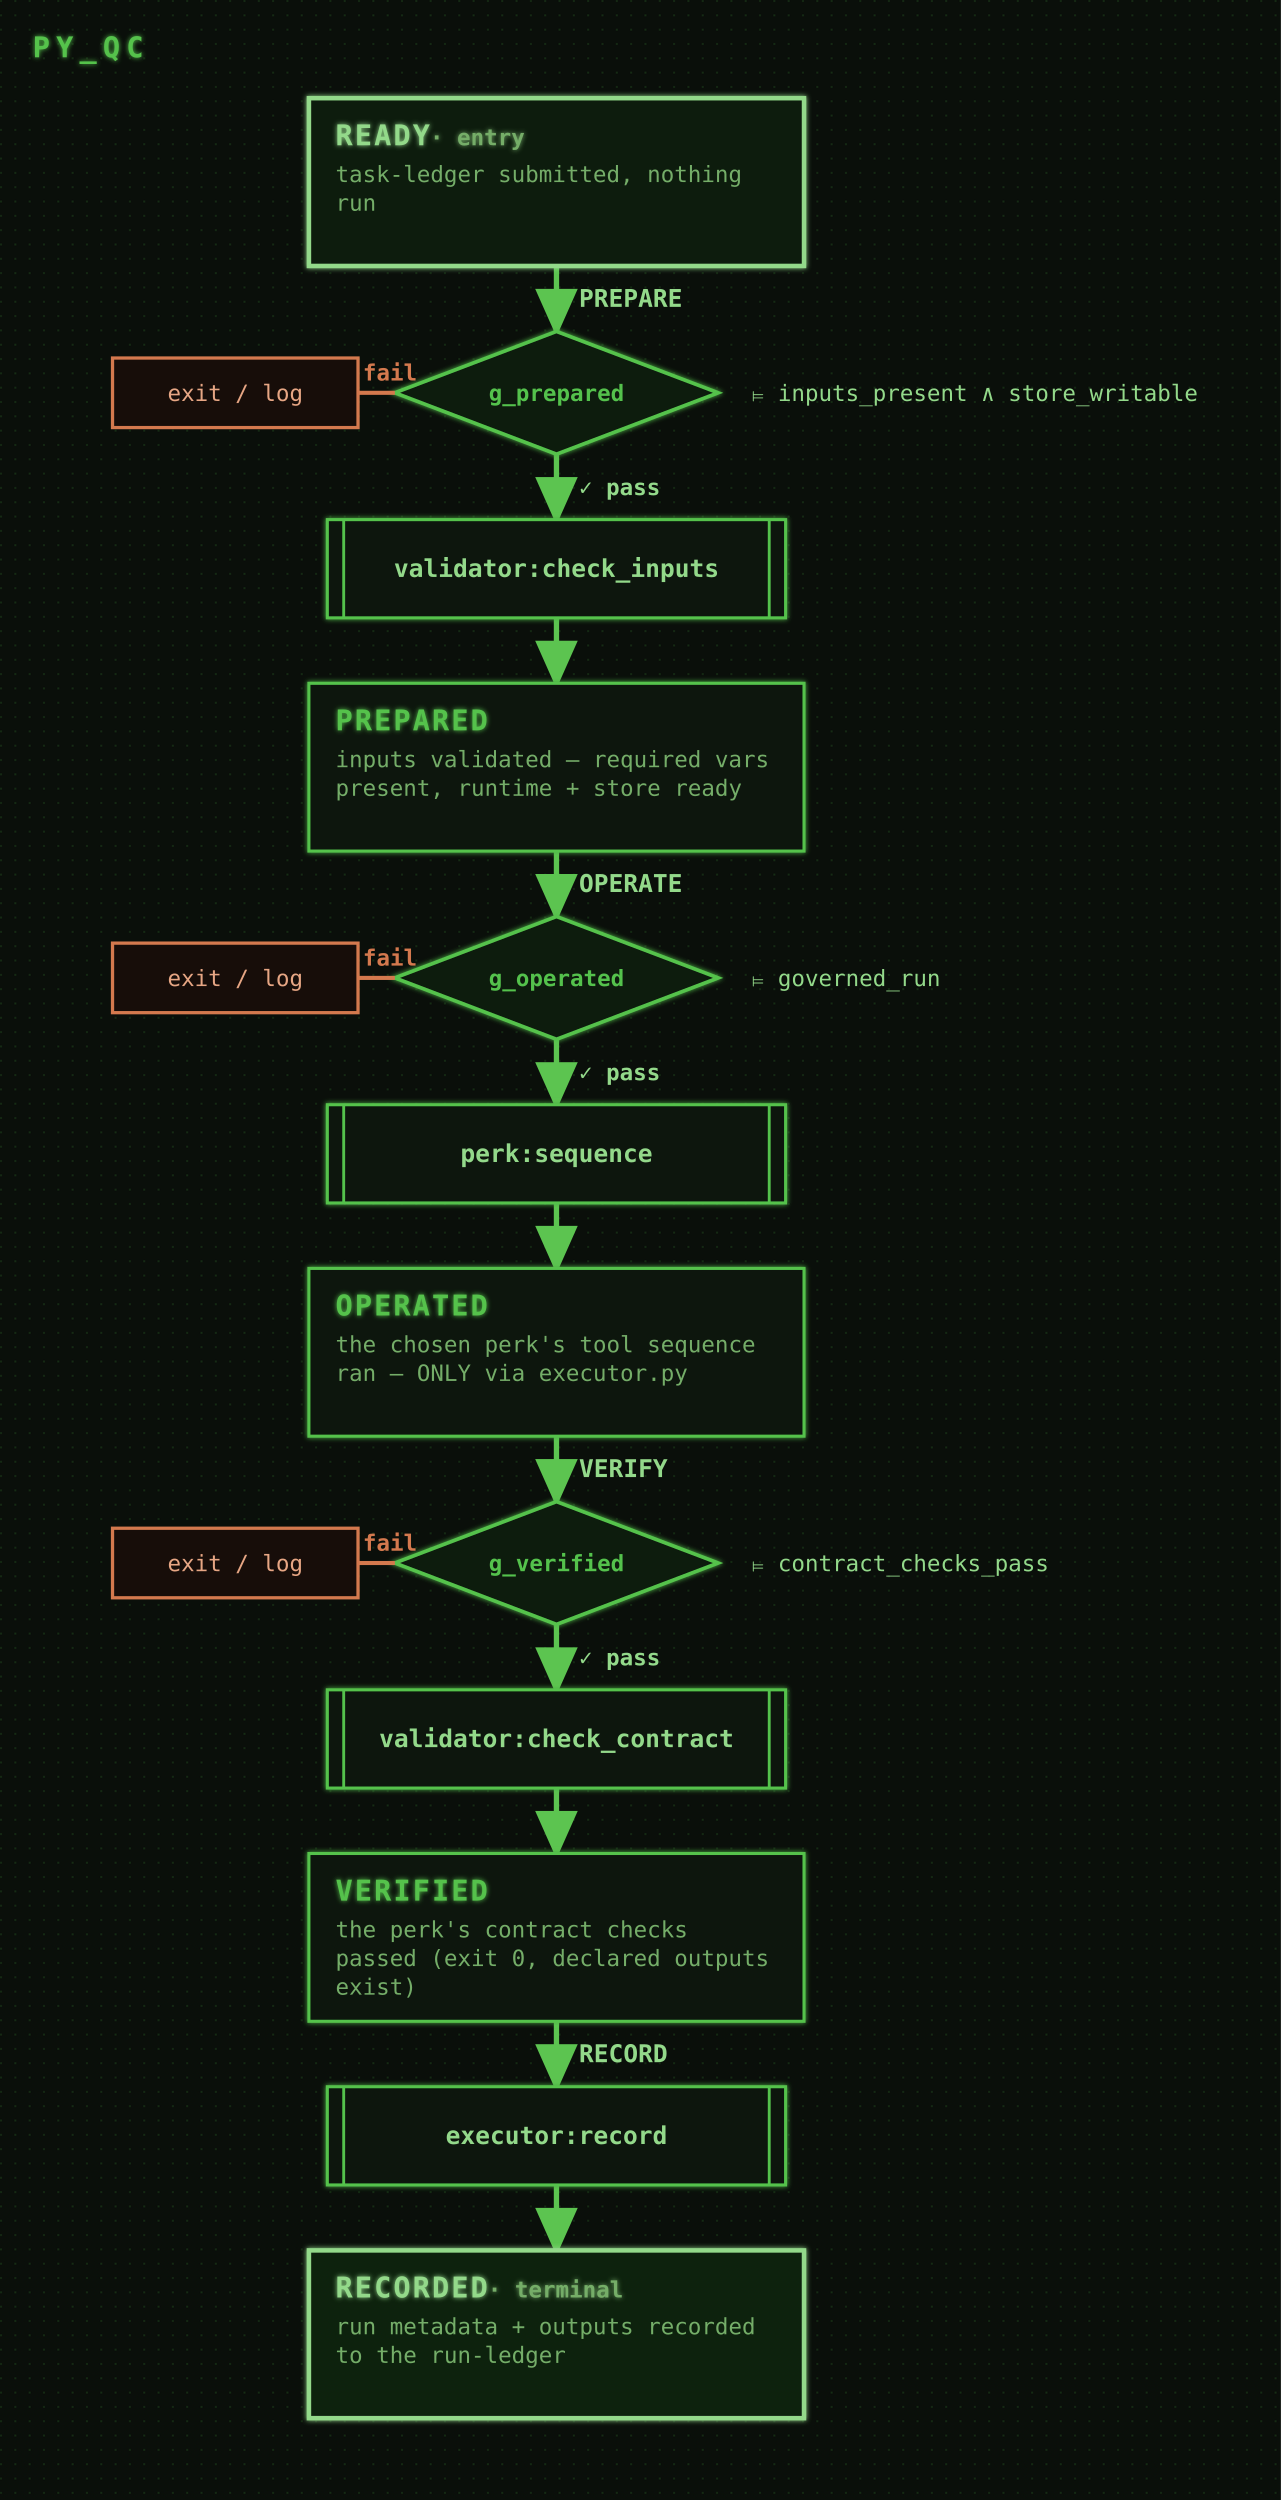
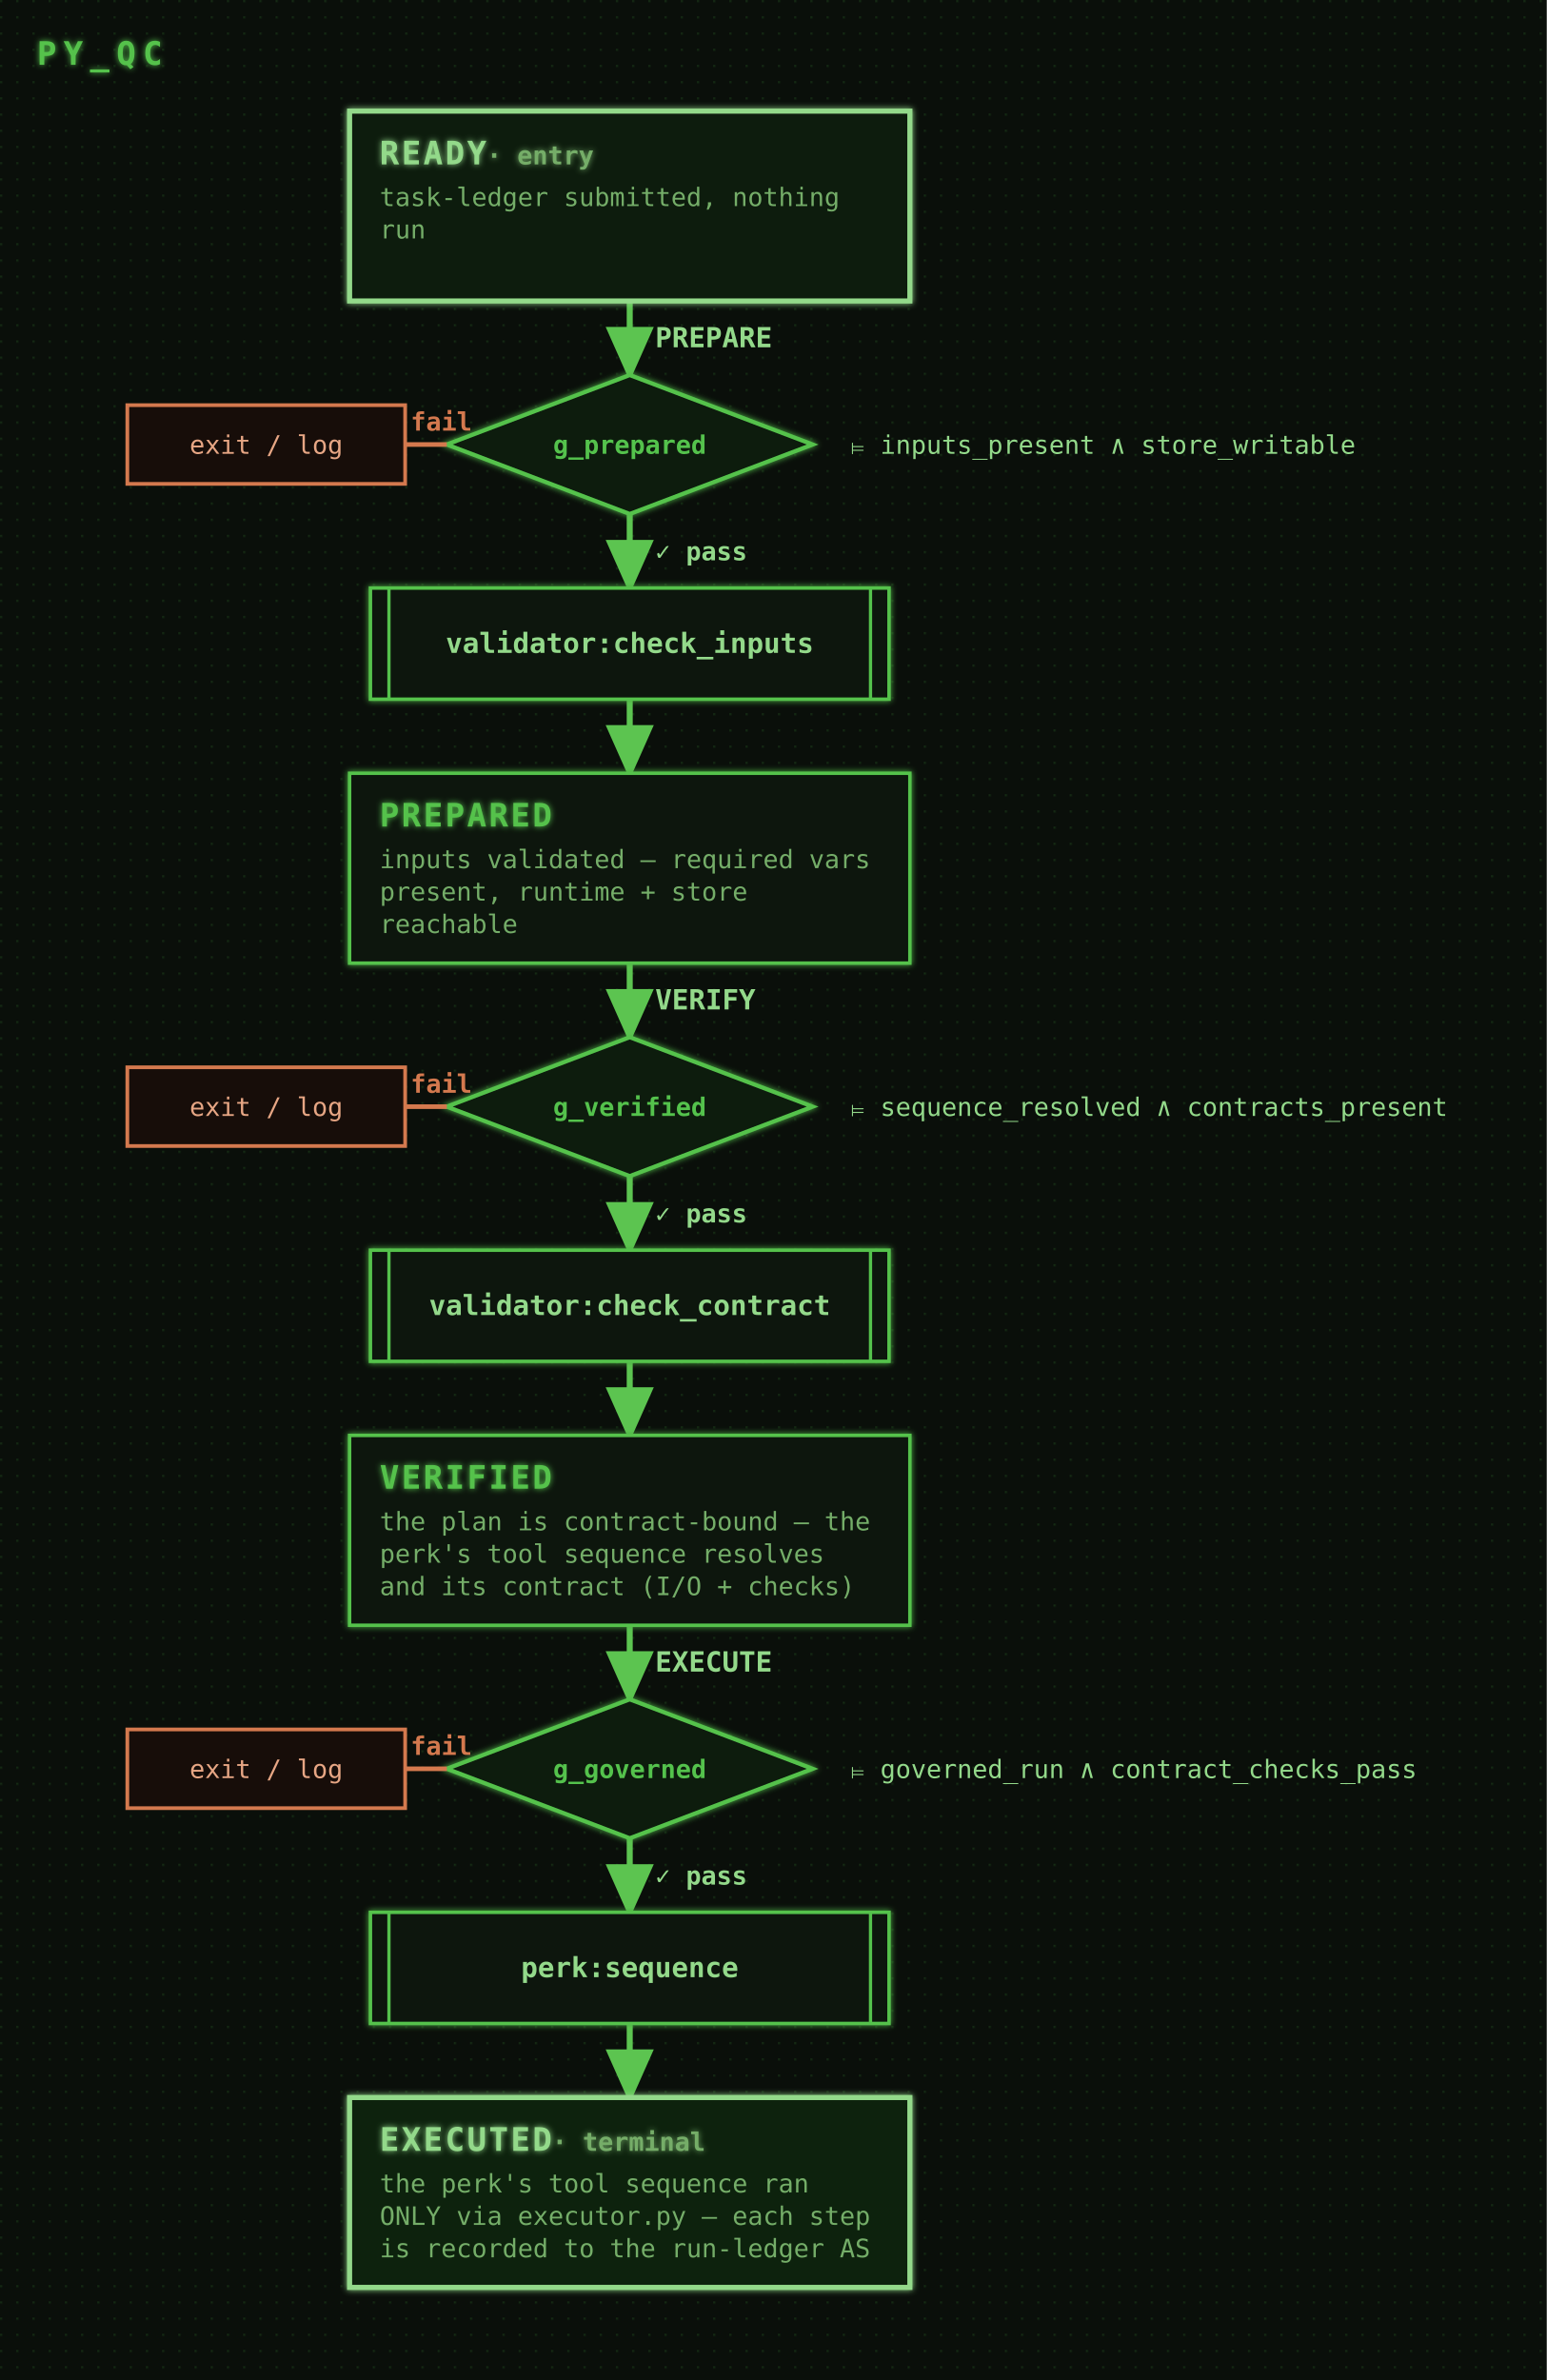
- <svg xmlns="http://www.w3.org/2000/svg" width="626" height="1222" viewBox="0 0 626 1222" font-family="ui-monospace,Menlo,Consolas,monospace">
+ <svg xmlns="http://www.w3.org/2000/svg" width="668" height="1028" viewBox="0 0 668 1028" font-family="ui-monospace,Menlo,Consolas,monospace">
  <defs>
    <filter id="glow" x="-60%" y="-60%" width="220%" height="220%">
      <feGaussianBlur stdDeviation="1.3" result="b" />
      <feMerge>
        <feMergeNode in="b" />
        <feMergeNode in="SourceGraphic" />
      </feMerge>
    </filter>
    <pattern id="px" width="7" height="7" patternUnits="userSpaceOnUse">
      <rect width="7" height="7" fill="#0a0f0a" />
      <rect width="1" height="1" fill="#54c24c" fill-opacity="0.13" />
    </pattern>
    <marker id="arr" markerWidth="10" markerHeight="10" refX="8" refY="4" orient="auto">
      <path d="M0,0 L9,4 L0,8 z" fill="#5cc450" />
    </marker>
  </defs>
-   <rect width="626" height="1222" fill="#0a0f0a" />
-   <rect width="626" height="1222" fill="url(#px)" />
+   <rect width="668" height="1028" fill="#0a0f0a" />
+   <rect width="668" height="1028" fill="url(#px)" />
  <text x="16" y="28" font-size="14" font-weight="700" letter-spacing="3" fill="#54c24c" filter="url(#glow)">PY_QC</text>
  <line x1="272.0" y1="130" x2="272.0" y2="162" stroke="#54c24c" stroke-width="7" opacity="0.16" filter="url(#glow)" />
  <line x1="272.0" y1="130" x2="272.0" y2="162" stroke="#5cc450" stroke-width="2.6" marker-end="url(#arr)" />
  <text x="283" y="150" font-size="12" font-weight="700" fill="#93d98a">PREPARE</text>
  <line x1="272.0" y1="222" x2="272.0" y2="254" stroke="#54c24c" stroke-width="7" opacity="0.16" filter="url(#glow)" />
  <line x1="272.0" y1="222" x2="272.0" y2="254" stroke="#5cc450" stroke-width="2.6" marker-end="url(#arr)" />
  <text x="283" y="242" font-size="11" font-weight="700" fill="#93d98a">✓ pass</text>
  <line x1="272.0" y1="302" x2="272.0" y2="334" stroke="#54c24c" stroke-width="7" opacity="0.16" filter="url(#glow)" />
  <line x1="272.0" y1="302" x2="272.0" y2="334" stroke="#5cc450" stroke-width="2.6" marker-end="url(#arr)" />
  <line x1="272.0" y1="416" x2="272.0" y2="448" stroke="#54c24c" stroke-width="7" opacity="0.16" filter="url(#glow)" />
  <line x1="272.0" y1="416" x2="272.0" y2="448" stroke="#5cc450" stroke-width="2.6" marker-end="url(#arr)" />
-   <text x="283" y="436" font-size="12" font-weight="700" fill="#93d98a">OPERATE</text>
+   <text x="283" y="436" font-size="12" font-weight="700" fill="#93d98a">VERIFY</text>
  <line x1="272.0" y1="508" x2="272.0" y2="540" stroke="#54c24c" stroke-width="7" opacity="0.16" filter="url(#glow)" />
  <line x1="272.0" y1="508" x2="272.0" y2="540" stroke="#5cc450" stroke-width="2.6" marker-end="url(#arr)" />
  <text x="283" y="528" font-size="11" font-weight="700" fill="#93d98a">✓ pass</text>
  <line x1="272.0" y1="588" x2="272.0" y2="620" stroke="#54c24c" stroke-width="7" opacity="0.16" filter="url(#glow)" />
  <line x1="272.0" y1="588" x2="272.0" y2="620" stroke="#5cc450" stroke-width="2.6" marker-end="url(#arr)" />
  <line x1="272.0" y1="702" x2="272.0" y2="734" stroke="#54c24c" stroke-width="7" opacity="0.16" filter="url(#glow)" />
  <line x1="272.0" y1="702" x2="272.0" y2="734" stroke="#5cc450" stroke-width="2.6" marker-end="url(#arr)" />
-   <text x="283" y="722" font-size="12" font-weight="700" fill="#93d98a">VERIFY</text>
+   <text x="283" y="722" font-size="12" font-weight="700" fill="#93d98a">EXECUTE</text>
  <line x1="272.0" y1="794" x2="272.0" y2="826" stroke="#54c24c" stroke-width="7" opacity="0.16" filter="url(#glow)" />
  <line x1="272.0" y1="794" x2="272.0" y2="826" stroke="#5cc450" stroke-width="2.6" marker-end="url(#arr)" />
  <text x="283" y="814" font-size="11" font-weight="700" fill="#93d98a">✓ pass</text>
  <line x1="272.0" y1="874" x2="272.0" y2="906" stroke="#54c24c" stroke-width="7" opacity="0.16" filter="url(#glow)" />
  <line x1="272.0" y1="874" x2="272.0" y2="906" stroke="#5cc450" stroke-width="2.6" marker-end="url(#arr)" />
-   <line x1="272.0" y1="988" x2="272.0" y2="1020" stroke="#54c24c" stroke-width="7" opacity="0.16" filter="url(#glow)" />
-   <line x1="272.0" y1="988" x2="272.0" y2="1020" stroke="#5cc450" stroke-width="2.6" marker-end="url(#arr)" />
-   <text x="283" y="1008" font-size="12" font-weight="700" fill="#93d98a">RECORD</text>
-   <line x1="272.0" y1="1068" x2="272.0" y2="1100" stroke="#54c24c" stroke-width="7" opacity="0.16" filter="url(#glow)" />
-   <line x1="272.0" y1="1068" x2="272.0" y2="1100" stroke="#5cc450" stroke-width="2.6" marker-end="url(#arr)" />
  <rect x="151.0" y="48" width="242" height="82" fill="#0e1d0d" stroke="#93d98a" stroke-width="2.2" filter="url(#glow)" />
  <text x="164.0" y="71" font-size="14" font-weight="700" letter-spacing="1" fill="#93d98a" filter="url(#glow)">READY<tspan font-size="11" letter-spacing="0" fill="#74ad68">  · entry</tspan>
  </text>
  <text x="164.0" y="89" font-size="11" fill="#74ad68">task-ledger submitted, nothing</text>
  <text x="164.0" y="103" font-size="11" fill="#74ad68">run</text>
  <polygon points="272.0,162 351.0,192.0 272.0,222 193.0,192.0" fill="#0c1a0c" stroke="#54c24c" stroke-width="1.8" filter="url(#glow)" />
  <text x="272" y="196" font-size="11" font-weight="600" text-anchor="middle" fill="#54c24c">g_prepared</text>
  <text x="367" y="196" font-size="11" fill="#93d98a">⊨ inputs_present ∧ store_writable</text>
  <line x1="193.0" y1="192.0" x2="175" y2="192.0" stroke="#d4794e" stroke-width="2" />
  <text x="184" y="186" font-size="11" font-weight="700" text-anchor="middle" fill="#d4794e">✗ fail</text>
  <rect x="55.0" y="175" width="120" height="34" fill="#170d09" stroke="#d4794e" stroke-width="1.6" />
  <text x="115.0" y="196" font-size="11" text-anchor="middle" fill="#e7a684">exit / log</text>
  <rect x="160.0" y="254" width="224" height="48" fill="#0a1609" stroke="#54c24c" stroke-width="1.5" filter="url(#glow)" />
  <line x1="168.0" y1="254" x2="168.0" y2="302" stroke="#54c24c" stroke-width="1.4" />
  <line x1="376.0" y1="254" x2="376.0" y2="302" stroke="#54c24c" stroke-width="1.4" />
  <text x="272" y="282" font-size="12" font-weight="600" text-anchor="middle" fill="#93d98a">validator:check_inputs</text>
  <rect x="151.0" y="334" width="242" height="82" fill="#0b140a" stroke="#54c24c" stroke-width="1.5" filter="url(#glow)" />
  <text x="164.0" y="357" font-size="14" font-weight="700" letter-spacing="1" fill="#54c24c" filter="url(#glow)">PREPARED<tspan font-size="11" letter-spacing="0" fill="#74ad68" />
  </text>
  <text x="164.0" y="375" font-size="11" fill="#74ad68">inputs validated — required vars</text>
-   <text x="164.0" y="389" font-size="11" fill="#74ad68">present, runtime + store ready</text>
+   <text x="164.0" y="389" font-size="11" fill="#74ad68">present, runtime + store</text>
+   <text x="164.0" y="403" font-size="11" fill="#74ad68">reachable</text>
  <polygon points="272.0,448 351.0,478.0 272.0,508 193.0,478.0" fill="#0c1a0c" stroke="#54c24c" stroke-width="1.8" filter="url(#glow)" />
-   <text x="272" y="482" font-size="11" font-weight="600" text-anchor="middle" fill="#54c24c">g_operated</text>
-   <text x="367" y="482" font-size="11" fill="#93d98a">⊨ governed_run</text>
+   <text x="272" y="482" font-size="11" font-weight="600" text-anchor="middle" fill="#54c24c">g_verified</text>
+   <text x="367" y="482" font-size="11" fill="#93d98a">⊨ sequence_resolved ∧ contracts_present</text>
  <line x1="193.0" y1="478.0" x2="175" y2="478.0" stroke="#d4794e" stroke-width="2" />
  <text x="184" y="472" font-size="11" font-weight="700" text-anchor="middle" fill="#d4794e">✗ fail</text>
  <rect x="55.0" y="461" width="120" height="34" fill="#170d09" stroke="#d4794e" stroke-width="1.6" />
  <text x="115.0" y="482" font-size="11" text-anchor="middle" fill="#e7a684">exit / log</text>
  <rect x="160.0" y="540" width="224" height="48" fill="#0a1609" stroke="#54c24c" stroke-width="1.5" filter="url(#glow)" />
  <line x1="168.0" y1="540" x2="168.0" y2="588" stroke="#54c24c" stroke-width="1.4" />
  <line x1="376.0" y1="540" x2="376.0" y2="588" stroke="#54c24c" stroke-width="1.4" />
-   <text x="272" y="568" font-size="12" font-weight="600" text-anchor="middle" fill="#93d98a">perk:sequence</text>
+   <text x="272" y="568" font-size="12" font-weight="600" text-anchor="middle" fill="#93d98a">validator:check_contract</text>
  <rect x="151.0" y="620" width="242" height="82" fill="#0b140a" stroke="#54c24c" stroke-width="1.5" filter="url(#glow)" />
-   <text x="164.0" y="643" font-size="14" font-weight="700" letter-spacing="1" fill="#54c24c" filter="url(#glow)">OPERATED<tspan font-size="11" letter-spacing="0" fill="#74ad68" />
+   <text x="164.0" y="643" font-size="14" font-weight="700" letter-spacing="1" fill="#54c24c" filter="url(#glow)">VERIFIED<tspan font-size="11" letter-spacing="0" fill="#74ad68" />
  </text>
-   <text x="164.0" y="661" font-size="11" fill="#74ad68">the chosen perk's tool sequence</text>
-   <text x="164.0" y="675" font-size="11" fill="#74ad68">ran — ONLY via executor.py</text>
+   <text x="164.0" y="661" font-size="11" fill="#74ad68">the plan is contract-bound — the</text>
+   <text x="164.0" y="675" font-size="11" fill="#74ad68">perk's tool sequence resolves</text>
+   <text x="164.0" y="689" font-size="11" fill="#74ad68">and its contract (I/O + checks)</text>
  <polygon points="272.0,734 351.0,764.0 272.0,794 193.0,764.0" fill="#0c1a0c" stroke="#54c24c" stroke-width="1.8" filter="url(#glow)" />
-   <text x="272" y="768" font-size="11" font-weight="600" text-anchor="middle" fill="#54c24c">g_verified</text>
-   <text x="367" y="768" font-size="11" fill="#93d98a">⊨ contract_checks_pass</text>
+   <text x="272" y="768" font-size="11" font-weight="600" text-anchor="middle" fill="#54c24c">g_governed</text>
+   <text x="367" y="768" font-size="11" fill="#93d98a">⊨ governed_run ∧ contract_checks_pass</text>
  <line x1="193.0" y1="764.0" x2="175" y2="764.0" stroke="#d4794e" stroke-width="2" />
  <text x="184" y="758" font-size="11" font-weight="700" text-anchor="middle" fill="#d4794e">✗ fail</text>
  <rect x="55.0" y="747" width="120" height="34" fill="#170d09" stroke="#d4794e" stroke-width="1.6" />
  <text x="115.0" y="768" font-size="11" text-anchor="middle" fill="#e7a684">exit / log</text>
  <rect x="160.0" y="826" width="224" height="48" fill="#0a1609" stroke="#54c24c" stroke-width="1.5" filter="url(#glow)" />
  <line x1="168.0" y1="826" x2="168.0" y2="874" stroke="#54c24c" stroke-width="1.4" />
  <line x1="376.0" y1="826" x2="376.0" y2="874" stroke="#54c24c" stroke-width="1.4" />
-   <text x="272" y="854" font-size="12" font-weight="600" text-anchor="middle" fill="#93d98a">validator:check_contract</text>
-   <rect x="151.0" y="906" width="242" height="82" fill="#0b140a" stroke="#54c24c" stroke-width="1.5" filter="url(#glow)" />
-   <text x="164.0" y="929" font-size="14" font-weight="700" letter-spacing="1" fill="#54c24c" filter="url(#glow)">VERIFIED<tspan font-size="11" letter-spacing="0" fill="#74ad68" />
+   <text x="272" y="854" font-size="12" font-weight="600" text-anchor="middle" fill="#93d98a">perk:sequence</text>
+   <rect x="151.0" y="906" width="242" height="82" fill="#0f2410" stroke="#93d98a" stroke-width="2.2" filter="url(#glow)" />
+   <text x="164.0" y="929" font-size="14" font-weight="700" letter-spacing="1" fill="#93d98a" filter="url(#glow)">EXECUTED<tspan font-size="11" letter-spacing="0" fill="#74ad68">  · terminal</tspan>
  </text>
-   <text x="164.0" y="947" font-size="11" fill="#74ad68">the perk's contract checks</text>
-   <text x="164.0" y="961" font-size="11" fill="#74ad68">passed (exit 0, declared outputs</text>
-   <text x="164.0" y="975" font-size="11" fill="#74ad68">exist)</text>
-   <rect x="160.0" y="1020" width="224" height="48" fill="#0a1609" stroke="#54c24c" stroke-width="1.5" filter="url(#glow)" />
-   <line x1="168.0" y1="1020" x2="168.0" y2="1068" stroke="#54c24c" stroke-width="1.4" />
-   <line x1="376.0" y1="1020" x2="376.0" y2="1068" stroke="#54c24c" stroke-width="1.4" />
-   <text x="272" y="1048" font-size="12" font-weight="600" text-anchor="middle" fill="#93d98a">executor:record</text>
-   <rect x="151.0" y="1100" width="242" height="82" fill="#0f2410" stroke="#93d98a" stroke-width="2.2" filter="url(#glow)" />
-   <text x="164.0" y="1123" font-size="14" font-weight="700" letter-spacing="1" fill="#93d98a" filter="url(#glow)">RECORDED<tspan font-size="11" letter-spacing="0" fill="#74ad68">  · terminal</tspan>
-   </text>
-   <text x="164.0" y="1141" font-size="11" fill="#74ad68">run metadata + outputs recorded</text>
-   <text x="164.0" y="1155" font-size="11" fill="#74ad68">to the run-ledger</text>
+   <text x="164.0" y="947" font-size="11" fill="#74ad68">the perk's tool sequence ran</text>
+   <text x="164.0" y="961" font-size="11" fill="#74ad68">ONLY via executor.py — each step</text>
+   <text x="164.0" y="975" font-size="11" fill="#74ad68">is recorded to the run-ledger AS</text>
</svg>
